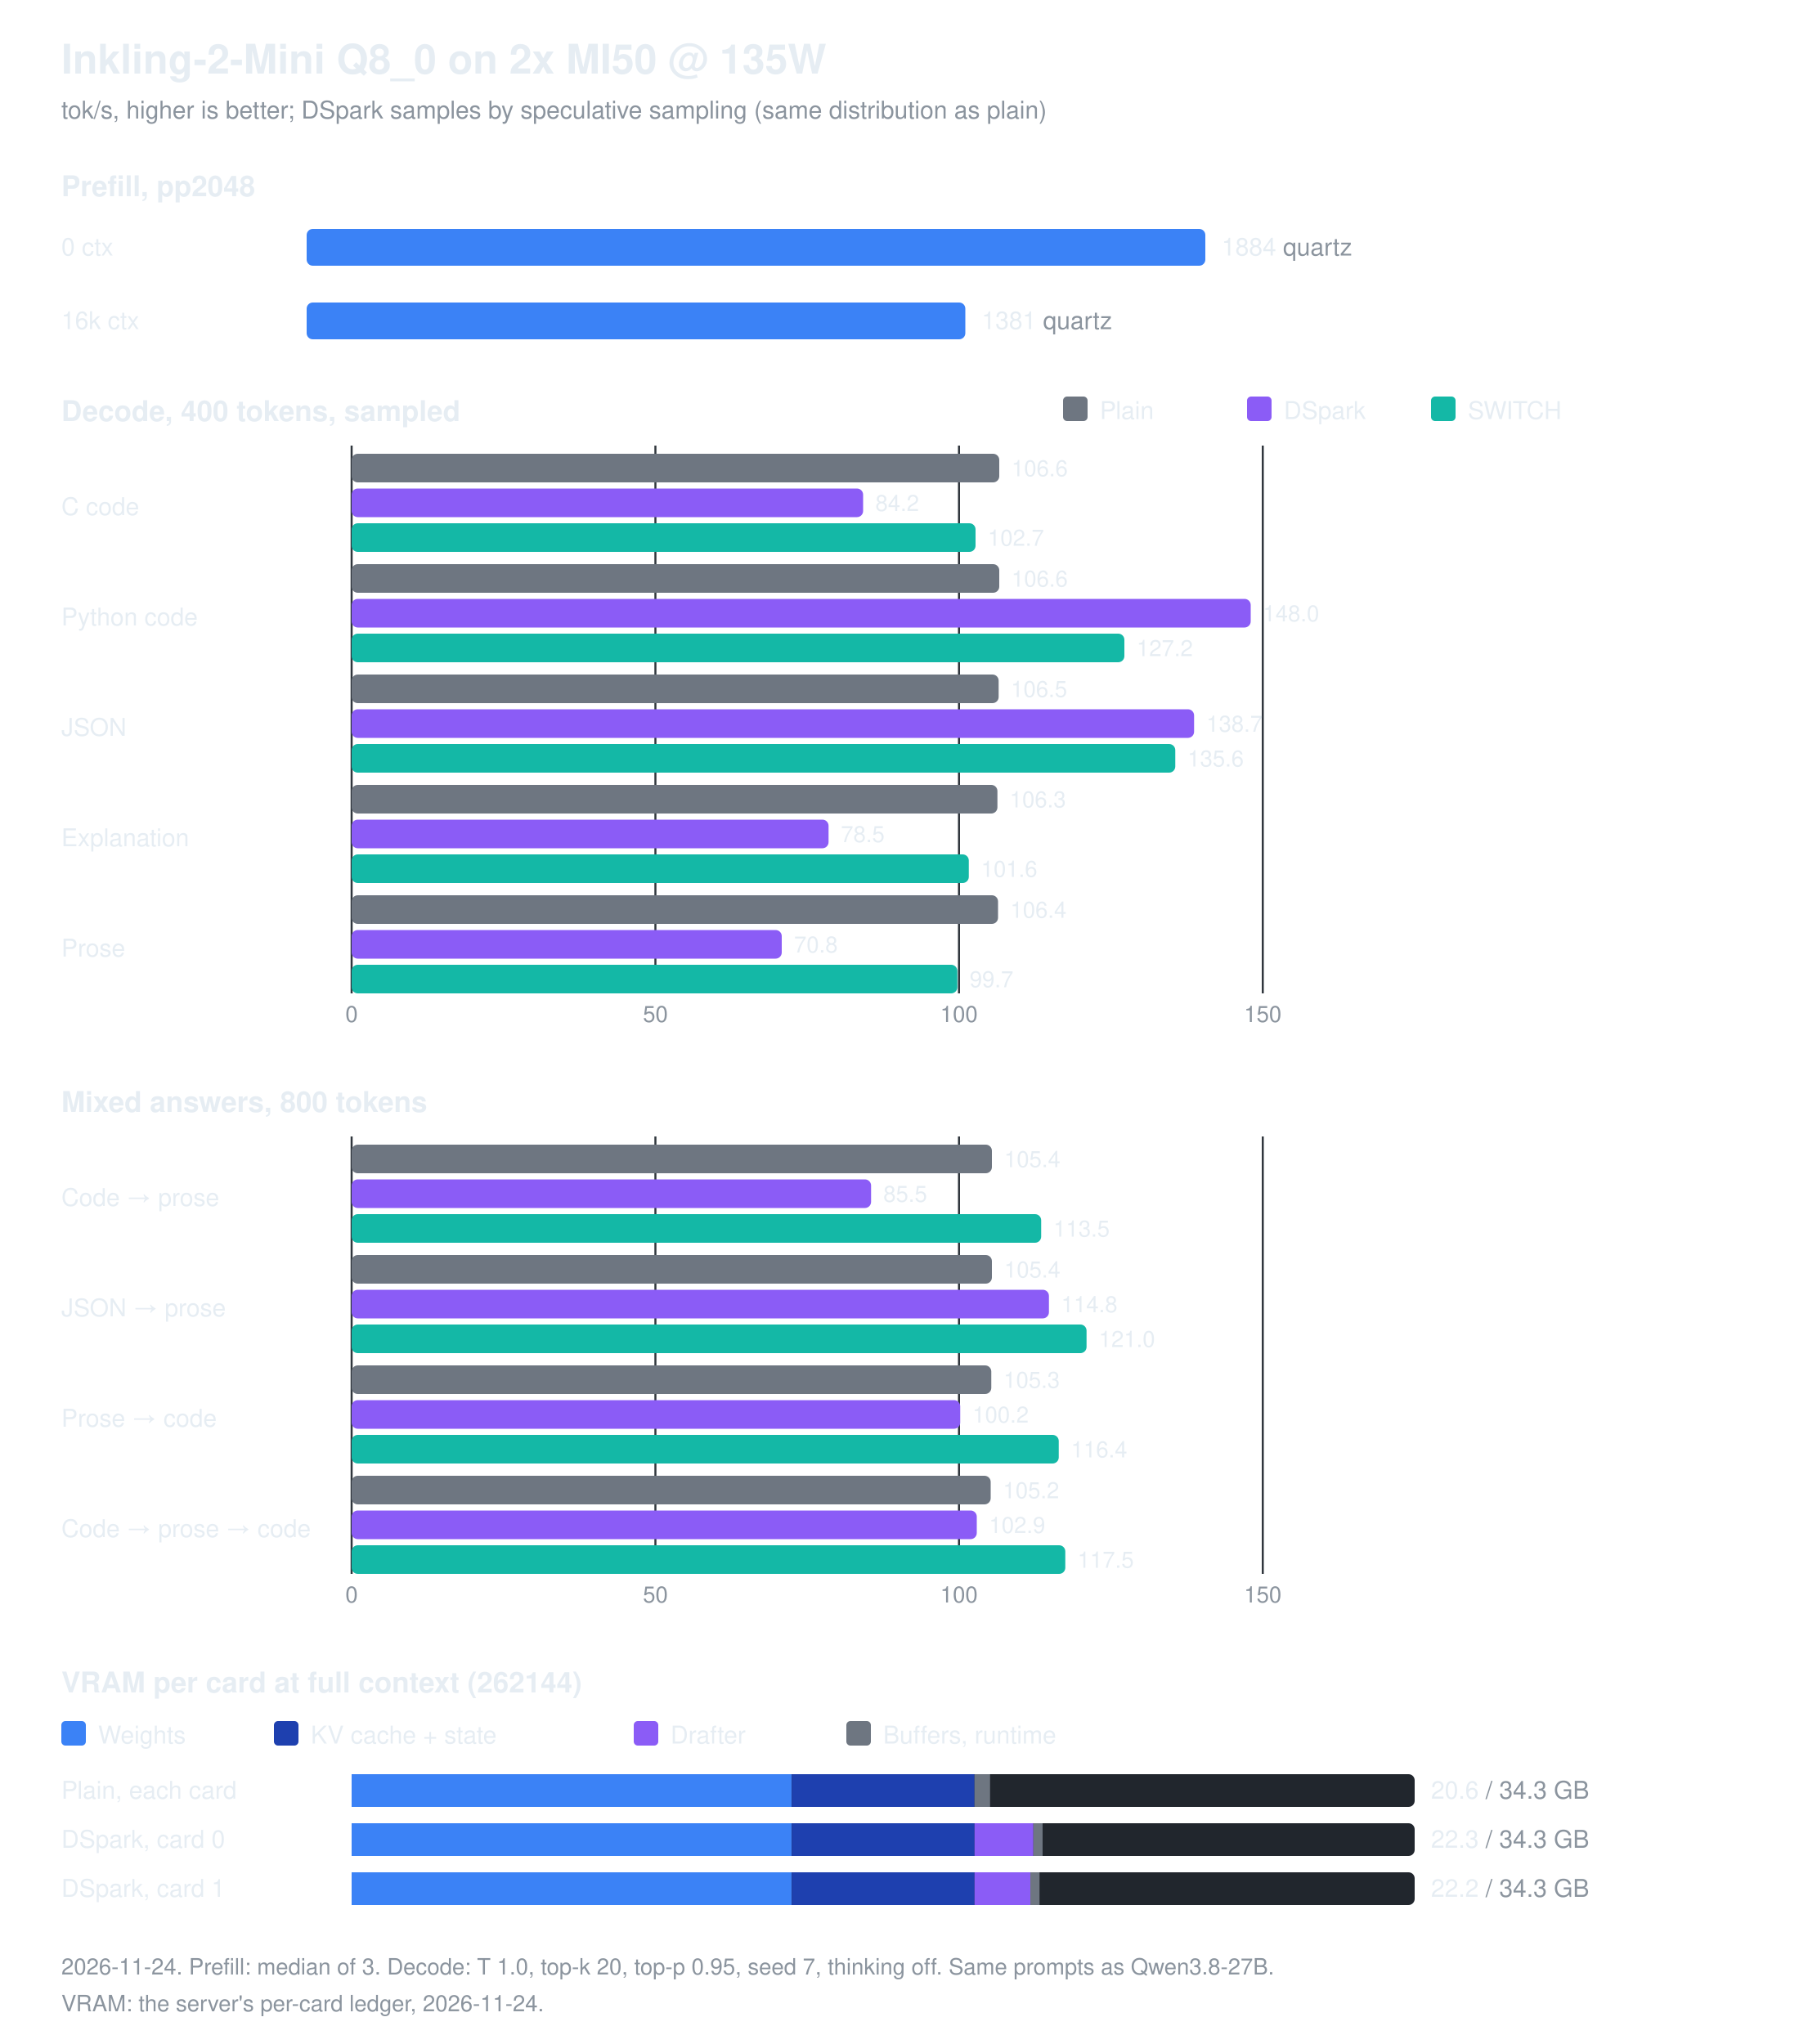
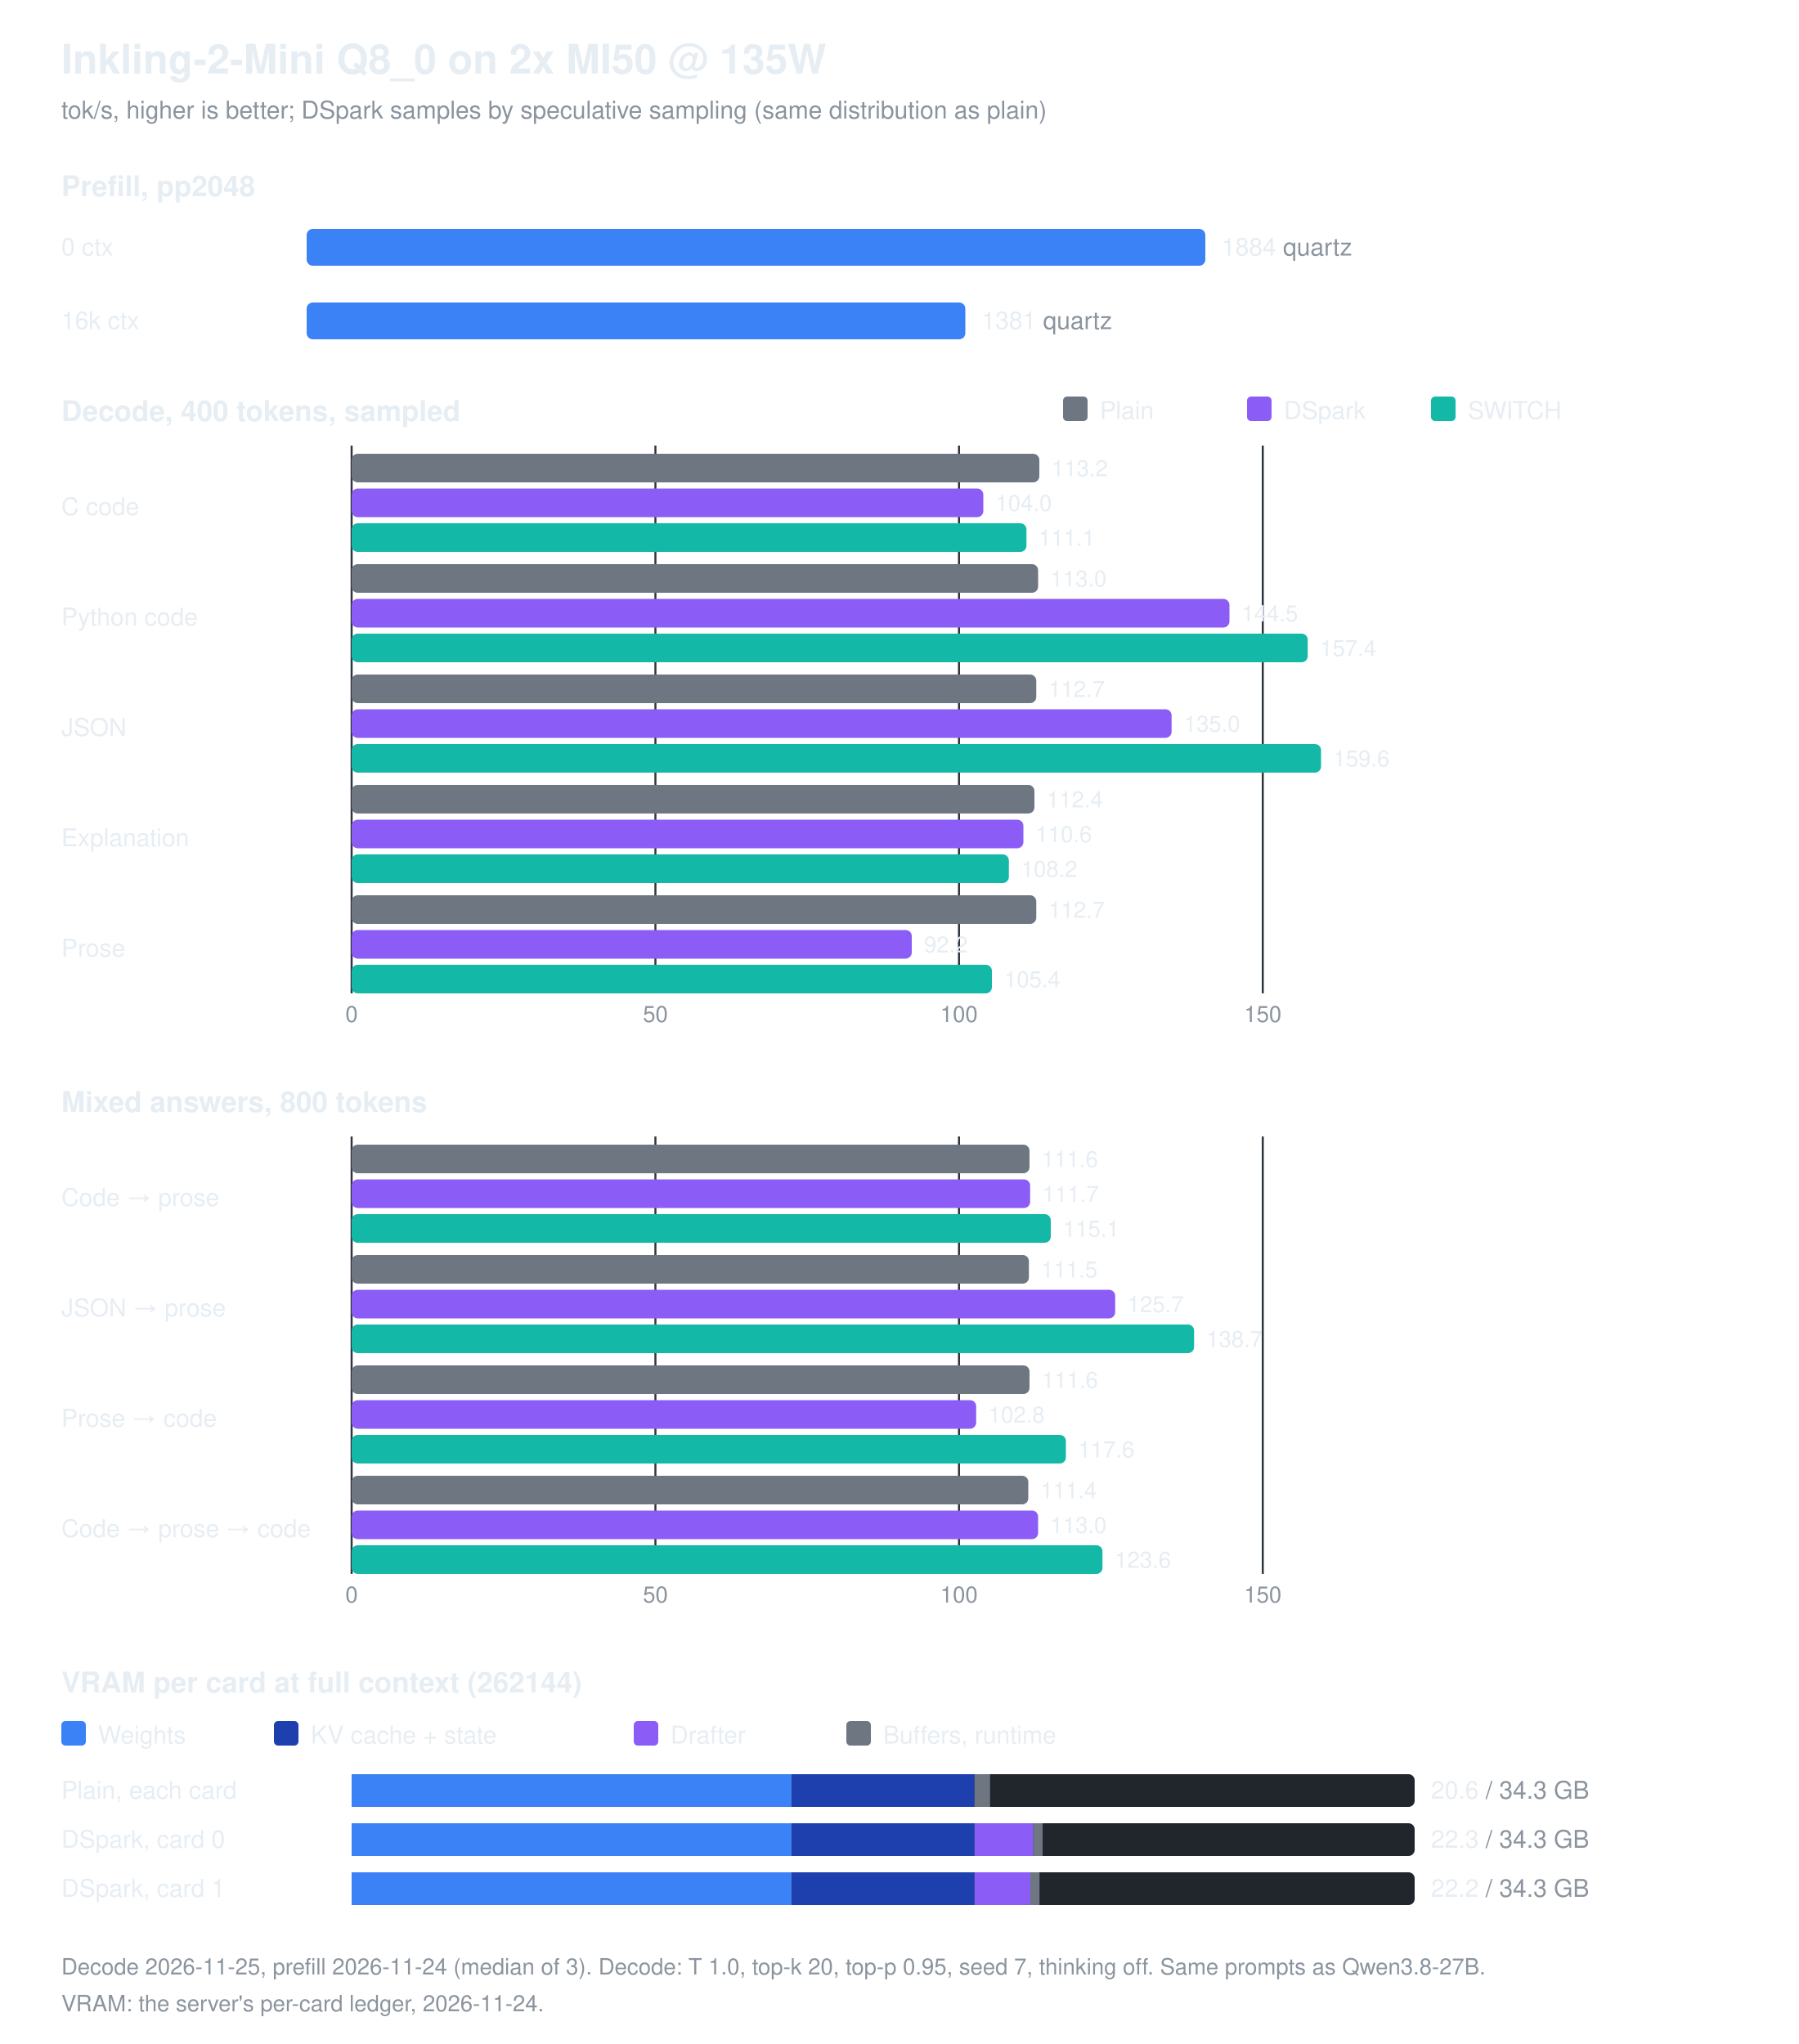
<svg xmlns="http://www.w3.org/2000/svg" viewBox="0 0 880 1000" width="880" height="1000" font-family="-apple-system,Segoe UI,Helvetica,Arial,sans-serif">
  <text x="30" y="36" font-size="20" font-weight="700" fill="#e6edf3">Inkling-2-Mini Q8_0 on 2x MI50 @ 135W</text>
  <text x="30" y="58" font-size="12" fill="#8b949e">tok/s, higher is better; DSpark samples by speculative sampling (same distribution as plain)</text>
  <text x="30" y="96" font-size="14" font-weight="600" fill="#e6edf3">Prefill, pp2048</text>
  <text x="30" y="125" font-size="12" fill="#e6edf3">0 ctx</text>
  <rect x="150" y="112" width="439.6" height="18" rx="3" fill="#3b82f6" />
  <text x="597.6" y="125" font-size="12" fill="#e6edf3">1884  <tspan fill="#8b949e">quartz</tspan>
  </text>
  <text x="30" y="161" font-size="12" fill="#e6edf3">16k ctx</text>
  <rect x="150" y="148" width="322.2" height="18" rx="3" fill="#3b82f6" />
  <text x="480.2" y="161" font-size="12" fill="#e6edf3">1381  <tspan fill="#8b949e">quartz</tspan>
  </text>
  <text x="30" y="206" font-size="14" font-weight="600" fill="#e6edf3">Decode, 400 tokens, sampled</text>
  <rect x="520" y="194" width="12" height="12" rx="2" fill="#6e7681" />
  <text x="538" y="205" font-size="12" fill="#e6edf3">Plain</text>
  <rect x="610" y="194" width="12" height="12" rx="2" fill="#8b5cf6" />
  <text x="628" y="205" font-size="12" fill="#e6edf3">DSpark</text>
  <rect x="700" y="194" width="12" height="12" rx="2" fill="#14b8a6" />
  <text x="718" y="205" font-size="12" fill="#e6edf3">SWITCH</text>
  <line x1="172.0" y1="218" x2="172.0" y2="486" stroke="#30363d" stroke-width="1" />
  <text x="172.0" y="500" font-size="11" text-anchor="middle" fill="#8b949e">0</text>
  <line x1="320.6" y1="218" x2="320.6" y2="486" stroke="#30363d" stroke-width="1" />
  <text x="320.6" y="500" font-size="11" text-anchor="middle" fill="#8b949e">50</text>
  <line x1="469.1" y1="218" x2="469.1" y2="486" stroke="#30363d" stroke-width="1" />
  <text x="469.1" y="500" font-size="11" text-anchor="middle" fill="#8b949e">100</text>
  <line x1="617.7" y1="218" x2="617.7" y2="486" stroke="#30363d" stroke-width="1" />
  <text x="617.7" y="500" font-size="11" text-anchor="middle" fill="#8b949e">150</text>
  <text x="30" y="252" font-size="12" fill="#e6edf3">C code</text>
-   <rect x="172" y="222" width="316.8" height="14" rx="3" fill="#6e7681" />
-   <text x="494.8" y="233" font-size="11" fill="#e6edf3">106.6</text>
-   <rect x="172" y="239" width="250.2" height="14" rx="3" fill="#8b5cf6" />
-   <text x="428.2" y="250" font-size="11" fill="#e6edf3">84.2</text>
-   <rect x="172" y="256" width="305.2" height="14" rx="3" fill="#14b8a6" />
-   <text x="483.2" y="267" font-size="11" fill="#e6edf3">102.7</text>
+   <rect x="172" y="222" width="336.4" height="14" rx="3" fill="#6e7681" />
+   <text x="514.4" y="233" font-size="11" fill="#e6edf3">113.2</text>
+   <rect x="172" y="239" width="309.0" height="14" rx="3" fill="#8b5cf6" />
+   <text x="487.0" y="250" font-size="11" fill="#e6edf3">104.0</text>
+   <rect x="172" y="256" width="330.1" height="14" rx="3" fill="#14b8a6" />
+   <text x="508.1" y="267" font-size="11" fill="#e6edf3">111.1</text>
  <text x="30" y="306" font-size="12" fill="#e6edf3">Python code</text>
-   <rect x="172" y="276" width="316.8" height="14" rx="3" fill="#6e7681" />
-   <text x="494.8" y="287" font-size="11" fill="#e6edf3">106.6</text>
-   <rect x="172" y="293" width="439.8" height="14" rx="3" fill="#8b5cf6" />
-   <text x="617.8" y="304" font-size="11" fill="#e6edf3">148.0</text>
-   <rect x="172" y="310" width="378.0" height="14" rx="3" fill="#14b8a6" />
-   <text x="556.0" y="321" font-size="11" fill="#e6edf3">127.2</text>
+   <rect x="172" y="276" width="335.8" height="14" rx="3" fill="#6e7681" />
+   <text x="513.8" y="287" font-size="11" fill="#e6edf3">113.0</text>
+   <rect x="172" y="293" width="429.4" height="14" rx="3" fill="#8b5cf6" />
+   <text x="607.4" y="304" font-size="11" fill="#e6edf3">144.5</text>
+   <rect x="172" y="310" width="467.7" height="14" rx="3" fill="#14b8a6" />
+   <text x="645.7" y="321" font-size="11" fill="#e6edf3">157.4</text>
  <text x="30" y="360" font-size="12" fill="#e6edf3">JSON</text>
-   <rect x="172" y="330" width="316.5" height="14" rx="3" fill="#6e7681" />
-   <text x="494.5" y="341" font-size="11" fill="#e6edf3">106.5</text>
-   <rect x="172" y="347" width="412.1" height="14" rx="3" fill="#8b5cf6" />
-   <text x="590.1" y="358" font-size="11" fill="#e6edf3">138.7</text>
-   <rect x="172" y="364" width="402.9" height="14" rx="3" fill="#14b8a6" />
-   <text x="580.9" y="375" font-size="11" fill="#e6edf3">135.6</text>
+   <rect x="172" y="330" width="334.9" height="14" rx="3" fill="#6e7681" />
+   <text x="512.9" y="341" font-size="11" fill="#e6edf3">112.7</text>
+   <rect x="172" y="347" width="401.1" height="14" rx="3" fill="#8b5cf6" />
+   <text x="579.1" y="358" font-size="11" fill="#e6edf3">135.0</text>
+   <rect x="172" y="364" width="474.2" height="14" rx="3" fill="#14b8a6" />
+   <text x="652.2" y="375" font-size="11" fill="#e6edf3">159.6</text>
  <text x="30" y="414" font-size="12" fill="#e6edf3">Explanation</text>
-   <rect x="172" y="384" width="315.9" height="14" rx="3" fill="#6e7681" />
-   <text x="493.9" y="395" font-size="11" fill="#e6edf3">106.3</text>
-   <rect x="172" y="401" width="233.3" height="14" rx="3" fill="#8b5cf6" />
-   <text x="411.3" y="412" font-size="11" fill="#e6edf3">78.5</text>
-   <rect x="172" y="418" width="301.9" height="14" rx="3" fill="#14b8a6" />
-   <text x="479.9" y="429" font-size="11" fill="#e6edf3">101.6</text>
+   <rect x="172" y="384" width="334.0" height="14" rx="3" fill="#6e7681" />
+   <text x="512.0" y="395" font-size="11" fill="#e6edf3">112.4</text>
+   <rect x="172" y="401" width="328.6" height="14" rx="3" fill="#8b5cf6" />
+   <text x="506.6" y="412" font-size="11" fill="#e6edf3">110.6</text>
+   <rect x="172" y="418" width="321.5" height="14" rx="3" fill="#14b8a6" />
+   <text x="499.5" y="429" font-size="11" fill="#e6edf3">108.2</text>
  <text x="30" y="468" font-size="12" fill="#e6edf3">Prose</text>
-   <rect x="172" y="438" width="316.2" height="14" rx="3" fill="#6e7681" />
-   <text x="494.2" y="449" font-size="11" fill="#e6edf3">106.4</text>
-   <rect x="172" y="455" width="210.4" height="14" rx="3" fill="#8b5cf6" />
-   <text x="388.4" y="466" font-size="11" fill="#e6edf3">70.8</text>
-   <rect x="172" y="472" width="296.3" height="14" rx="3" fill="#14b8a6" />
-   <text x="474.3" y="483" font-size="11" fill="#e6edf3">99.7</text>
+   <rect x="172" y="438" width="334.9" height="14" rx="3" fill="#6e7681" />
+   <text x="512.9" y="449" font-size="11" fill="#e6edf3">112.7</text>
+   <rect x="172" y="455" width="274.0" height="14" rx="3" fill="#8b5cf6" />
+   <text x="452.0" y="466" font-size="11" fill="#e6edf3">92.2</text>
+   <rect x="172" y="472" width="313.2" height="14" rx="3" fill="#14b8a6" />
+   <text x="491.2" y="483" font-size="11" fill="#e6edf3">105.4</text>
  <text x="30" y="544" font-size="14" font-weight="600" fill="#e6edf3">Mixed answers, 800 tokens</text>
  <line x1="172.0" y1="556" x2="172.0" y2="770" stroke="#30363d" stroke-width="1" />
  <text x="172.0" y="784" font-size="11" text-anchor="middle" fill="#8b949e">0</text>
  <line x1="320.6" y1="556" x2="320.6" y2="770" stroke="#30363d" stroke-width="1" />
  <text x="320.6" y="784" font-size="11" text-anchor="middle" fill="#8b949e">50</text>
  <line x1="469.1" y1="556" x2="469.1" y2="770" stroke="#30363d" stroke-width="1" />
  <text x="469.1" y="784" font-size="11" text-anchor="middle" fill="#8b949e">100</text>
  <line x1="617.7" y1="556" x2="617.7" y2="770" stroke="#30363d" stroke-width="1" />
  <text x="617.7" y="784" font-size="11" text-anchor="middle" fill="#8b949e">150</text>
  <text x="30" y="590" font-size="12" fill="#e6edf3">Code → prose</text>
-   <rect x="172" y="560" width="313.2" height="14" rx="3" fill="#6e7681" />
-   <text x="491.2" y="571" font-size="11" fill="#e6edf3">105.4</text>
-   <rect x="172" y="577" width="254.1" height="14" rx="3" fill="#8b5cf6" />
-   <text x="432.1" y="588" font-size="11" fill="#e6edf3">85.5</text>
-   <rect x="172" y="594" width="337.3" height="14" rx="3" fill="#14b8a6" />
-   <text x="515.3" y="605" font-size="11" fill="#e6edf3">113.5</text>
+   <rect x="172" y="560" width="331.6" height="14" rx="3" fill="#6e7681" />
+   <text x="509.6" y="571" font-size="11" fill="#e6edf3">111.6</text>
+   <rect x="172" y="577" width="331.9" height="14" rx="3" fill="#8b5cf6" />
+   <text x="509.9" y="588" font-size="11" fill="#e6edf3">111.7</text>
+   <rect x="172" y="594" width="342.0" height="14" rx="3" fill="#14b8a6" />
+   <text x="520.0" y="605" font-size="11" fill="#e6edf3">115.1</text>
  <text x="30" y="644" font-size="12" fill="#e6edf3">JSON → prose</text>
-   <rect x="172" y="614" width="313.2" height="14" rx="3" fill="#6e7681" />
-   <text x="491.2" y="625" font-size="11" fill="#e6edf3">105.4</text>
-   <rect x="172" y="631" width="341.1" height="14" rx="3" fill="#8b5cf6" />
-   <text x="519.1" y="642" font-size="11" fill="#e6edf3">114.8</text>
-   <rect x="172" y="648" width="359.5" height="14" rx="3" fill="#14b8a6" />
-   <text x="537.5" y="659" font-size="11" fill="#e6edf3">121.0</text>
+   <rect x="172" y="614" width="331.3" height="14" rx="3" fill="#6e7681" />
+   <text x="509.3" y="625" font-size="11" fill="#e6edf3">111.5</text>
+   <rect x="172" y="631" width="373.5" height="14" rx="3" fill="#8b5cf6" />
+   <text x="551.5" y="642" font-size="11" fill="#e6edf3">125.7</text>
+   <rect x="172" y="648" width="412.1" height="14" rx="3" fill="#14b8a6" />
+   <text x="590.1" y="659" font-size="11" fill="#e6edf3">138.7</text>
  <text x="30" y="698" font-size="12" fill="#e6edf3">Prose → code</text>
-   <rect x="172" y="668" width="312.9" height="14" rx="3" fill="#6e7681" />
-   <text x="490.9" y="679" font-size="11" fill="#e6edf3">105.3</text>
-   <rect x="172" y="685" width="297.7" height="14" rx="3" fill="#8b5cf6" />
-   <text x="475.7" y="696" font-size="11" fill="#e6edf3">100.2</text>
-   <rect x="172" y="702" width="345.9" height="14" rx="3" fill="#14b8a6" />
-   <text x="523.9" y="713" font-size="11" fill="#e6edf3">116.4</text>
+   <rect x="172" y="668" width="331.6" height="14" rx="3" fill="#6e7681" />
+   <text x="509.6" y="679" font-size="11" fill="#e6edf3">111.6</text>
+   <rect x="172" y="685" width="305.5" height="14" rx="3" fill="#8b5cf6" />
+   <text x="483.5" y="696" font-size="11" fill="#e6edf3">102.8</text>
+   <rect x="172" y="702" width="349.4" height="14" rx="3" fill="#14b8a6" />
+   <text x="527.4" y="713" font-size="11" fill="#e6edf3">117.6</text>
  <text x="30" y="752" font-size="12" fill="#e6edf3">Code → prose → code</text>
-   <rect x="172" y="722" width="312.6" height="14" rx="3" fill="#6e7681" />
-   <text x="490.6" y="733" font-size="11" fill="#e6edf3">105.2</text>
-   <rect x="172" y="739" width="305.8" height="14" rx="3" fill="#8b5cf6" />
-   <text x="483.8" y="750" font-size="11" fill="#e6edf3">102.9</text>
-   <rect x="172" y="756" width="349.1" height="14" rx="3" fill="#14b8a6" />
-   <text x="527.1" y="767" font-size="11" fill="#e6edf3">117.5</text>
+   <rect x="172" y="722" width="331.0" height="14" rx="3" fill="#6e7681" />
+   <text x="509.0" y="733" font-size="11" fill="#e6edf3">111.4</text>
+   <rect x="172" y="739" width="335.8" height="14" rx="3" fill="#8b5cf6" />
+   <text x="513.8" y="750" font-size="11" fill="#e6edf3">113.0</text>
+   <rect x="172" y="756" width="367.3" height="14" rx="3" fill="#14b8a6" />
+   <text x="545.3" y="767" font-size="11" fill="#e6edf3">123.6</text>
  <text x="30" y="828" font-size="14" font-weight="600" fill="#e6edf3">VRAM per card at full context (262144)</text>
  <rect x="30" y="842" width="12" height="12" rx="2" fill="#3b82f6" />
  <text x="48" y="853" font-size="12" fill="#e6edf3">Weights</text>
  <rect x="134" y="842" width="12" height="12" rx="2" fill="#1e40af" />
  <text x="152" y="853" font-size="12" fill="#e6edf3">KV cache + state</text>
  <rect x="310" y="842" width="12" height="12" rx="2" fill="#8b5cf6" />
  <text x="328" y="853" font-size="12" fill="#e6edf3">Drafter</text>
  <rect x="414" y="842" width="12" height="12" rx="2" fill="#6e7681" />
  <text x="432" y="853" font-size="12" fill="#e6edf3">Buffers, runtime</text>
  <text x="30" y="880" font-size="12" fill="#e6edf3">Plain, each card</text>
  <rect x="172" y="868" width="520.0" height="16" rx="3" fill="#21262d" />
  <rect x="172.0" y="868" width="215.3" height="16" fill="#3b82f6" />
  <rect x="387.3" y="868" width="89.4" height="16" fill="#1e40af" />
  <rect x="476.7" y="868" width="7.6" height="16" fill="#6e7681" />
  <text x="700.0" y="880" font-size="12" fill="#e6edf3">20.6 <tspan fill="#8b949e">/ 34.3 GB</tspan>
  </text>
  <text x="30" y="904" font-size="12" fill="#e6edf3">DSpark, card 0</text>
  <rect x="172" y="892" width="520.0" height="16" rx="3" fill="#21262d" />
  <rect x="172.0" y="892" width="215.3" height="16" fill="#3b82f6" />
  <rect x="387.3" y="892" width="89.4" height="16" fill="#1e40af" />
  <rect x="476.7" y="892" width="28.8" height="16" fill="#8b5cf6" />
  <rect x="505.5" y="892" width="4.5" height="16" fill="#6e7681" />
  <text x="700.0" y="904" font-size="12" fill="#e6edf3">22.3 <tspan fill="#8b949e">/ 34.3 GB</tspan>
  </text>
  <text x="30" y="928" font-size="12" fill="#e6edf3">DSpark, card 1</text>
  <rect x="172" y="916" width="520.0" height="16" rx="3" fill="#21262d" />
  <rect x="172.0" y="916" width="215.3" height="16" fill="#3b82f6" />
  <rect x="387.3" y="916" width="89.4" height="16" fill="#1e40af" />
  <rect x="476.7" y="916" width="27.3" height="16" fill="#8b5cf6" />
  <rect x="504.0" y="916" width="4.5" height="16" fill="#6e7681" />
  <text x="700.0" y="928" font-size="12" fill="#e6edf3">22.2 <tspan fill="#8b949e">/ 34.3 GB</tspan>
  </text>
-   <text x="30" y="966" font-size="11" fill="#8b949e">2026-11-24. Prefill: median of 3. Decode: T 1.0, top-k 20, top-p 0.95, seed 7, thinking off. Same prompts as Qwen3.8-27B.</text>
+   <text x="30" y="966" font-size="11" fill="#8b949e">Decode 2026-11-25, prefill 2026-11-24 (median of 3). Decode: T 1.0, top-k 20, top-p 0.95, seed 7, thinking off. Same prompts as Qwen3.8-27B.</text>
  <text x="30" y="984" font-size="11" fill="#8b949e">VRAM: the server's per-card ledger, 2026-11-24.</text>
</svg>
